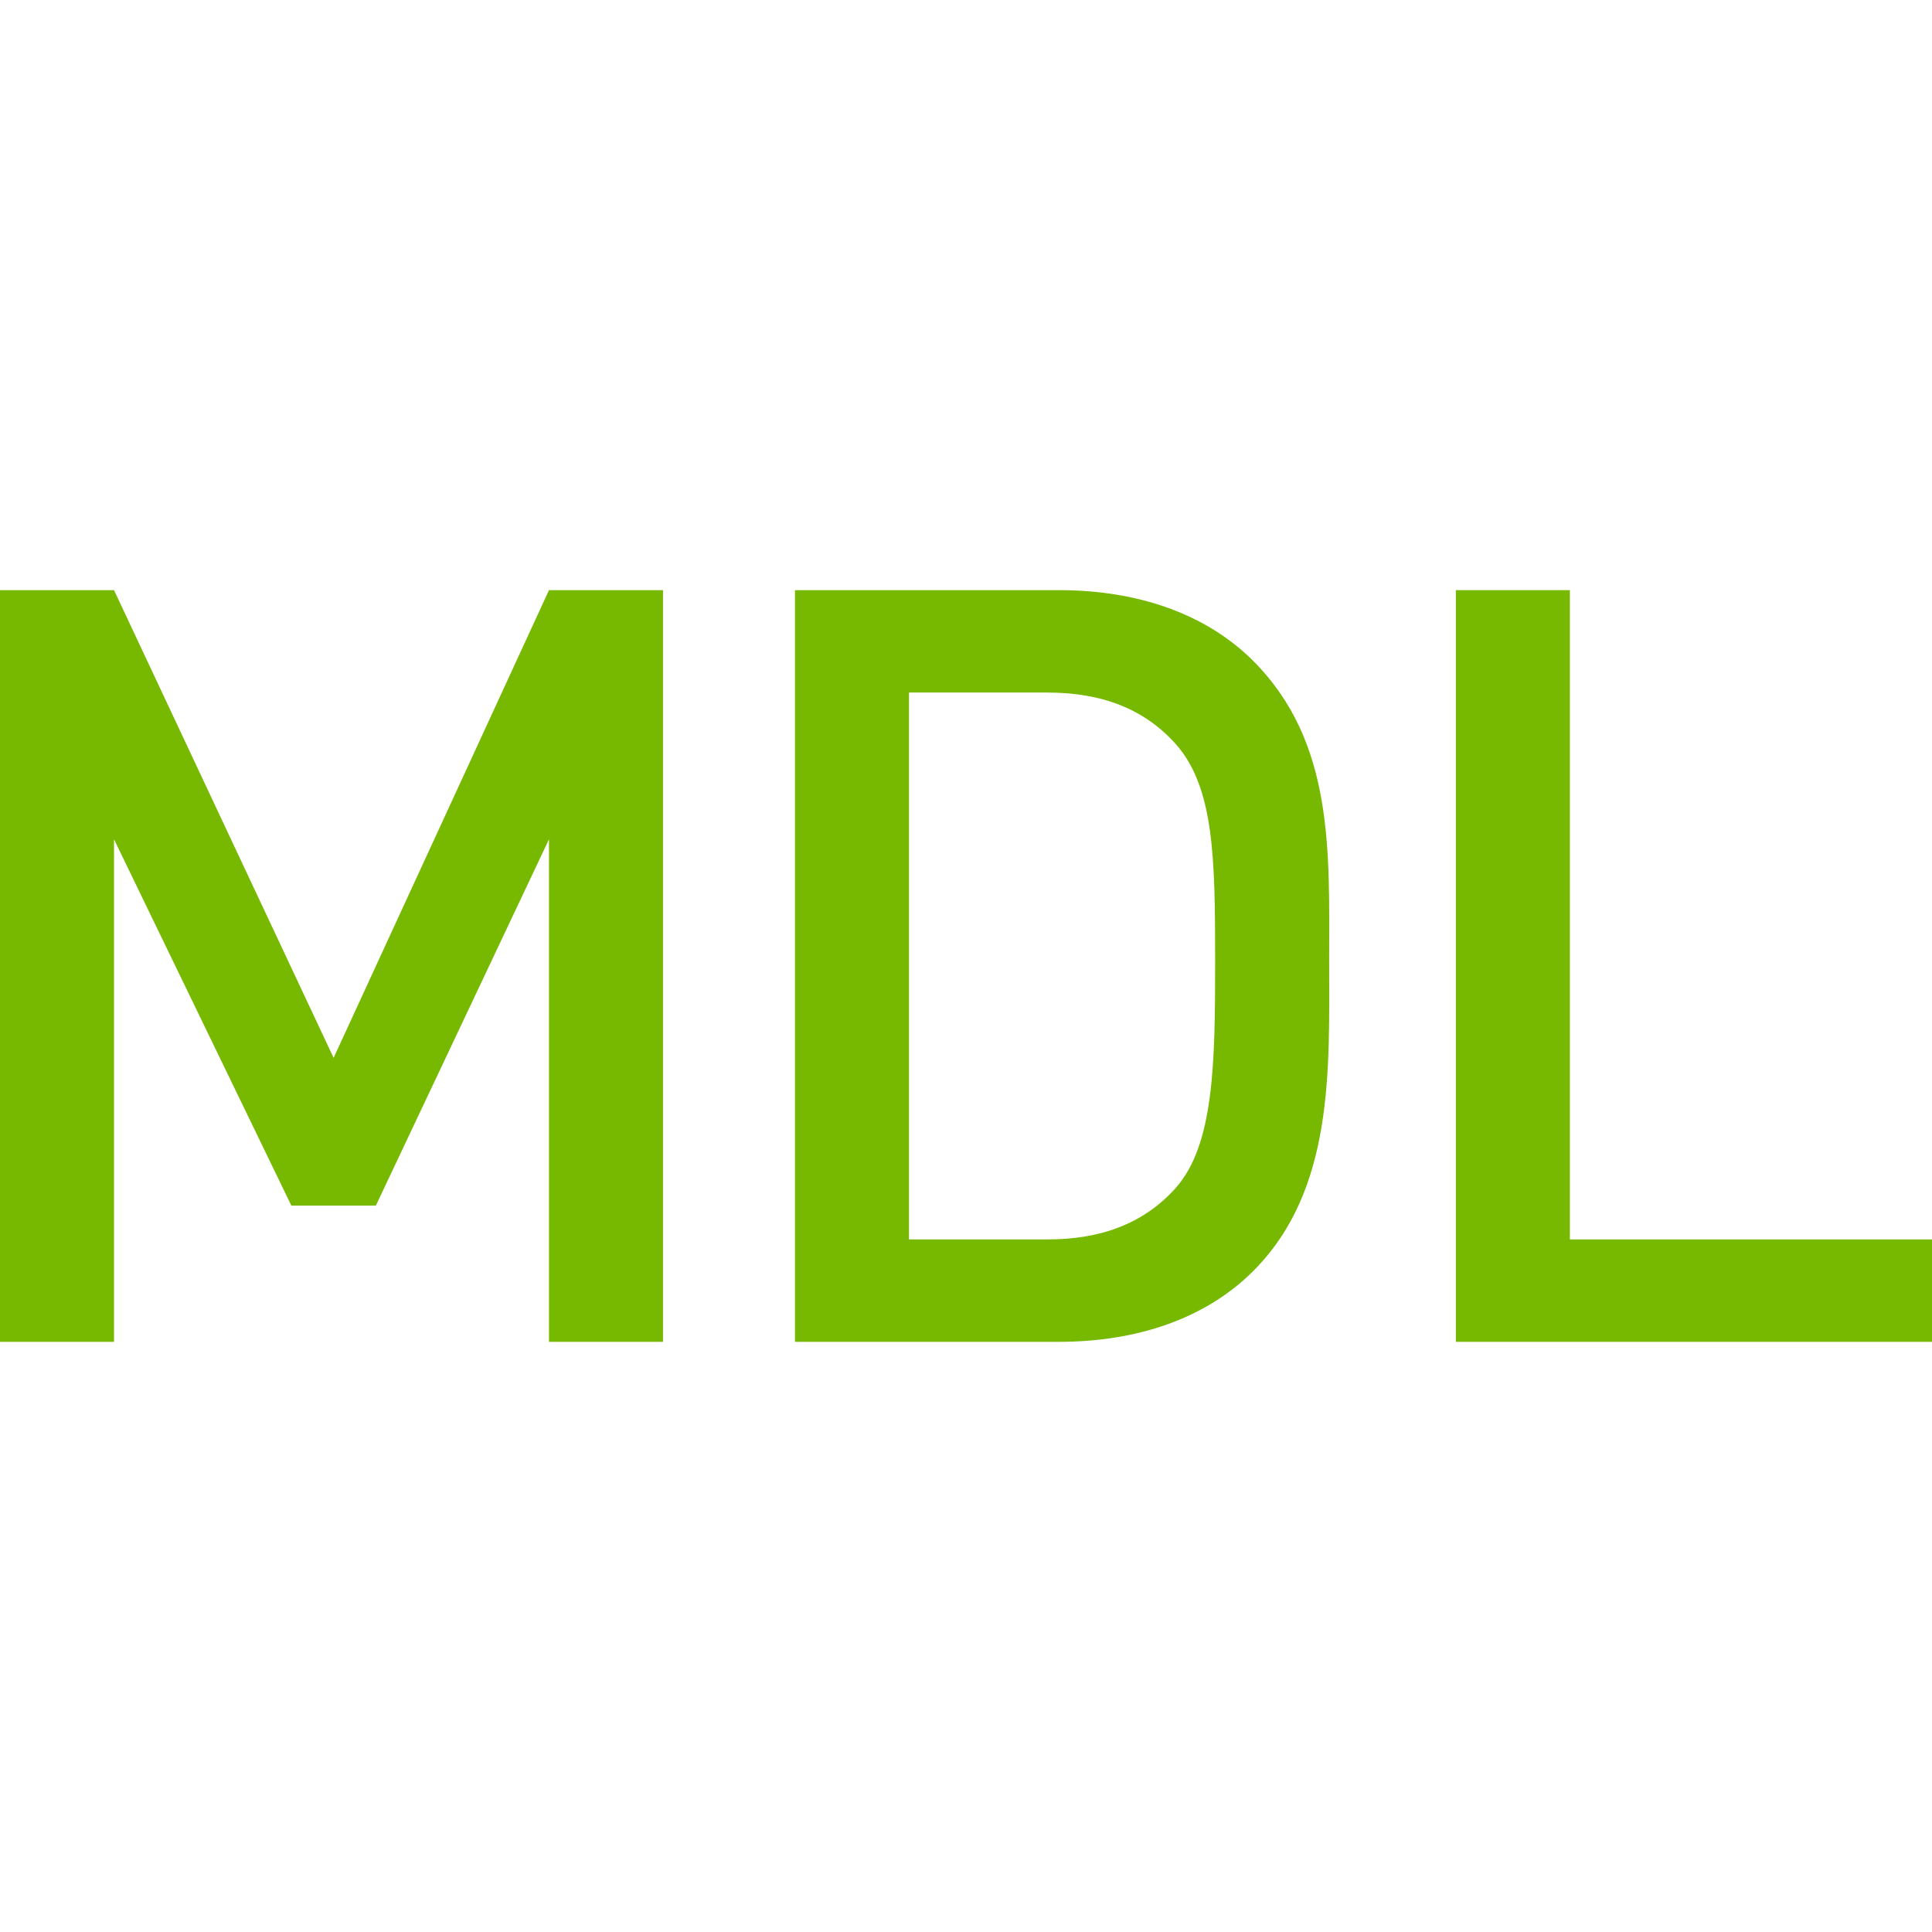
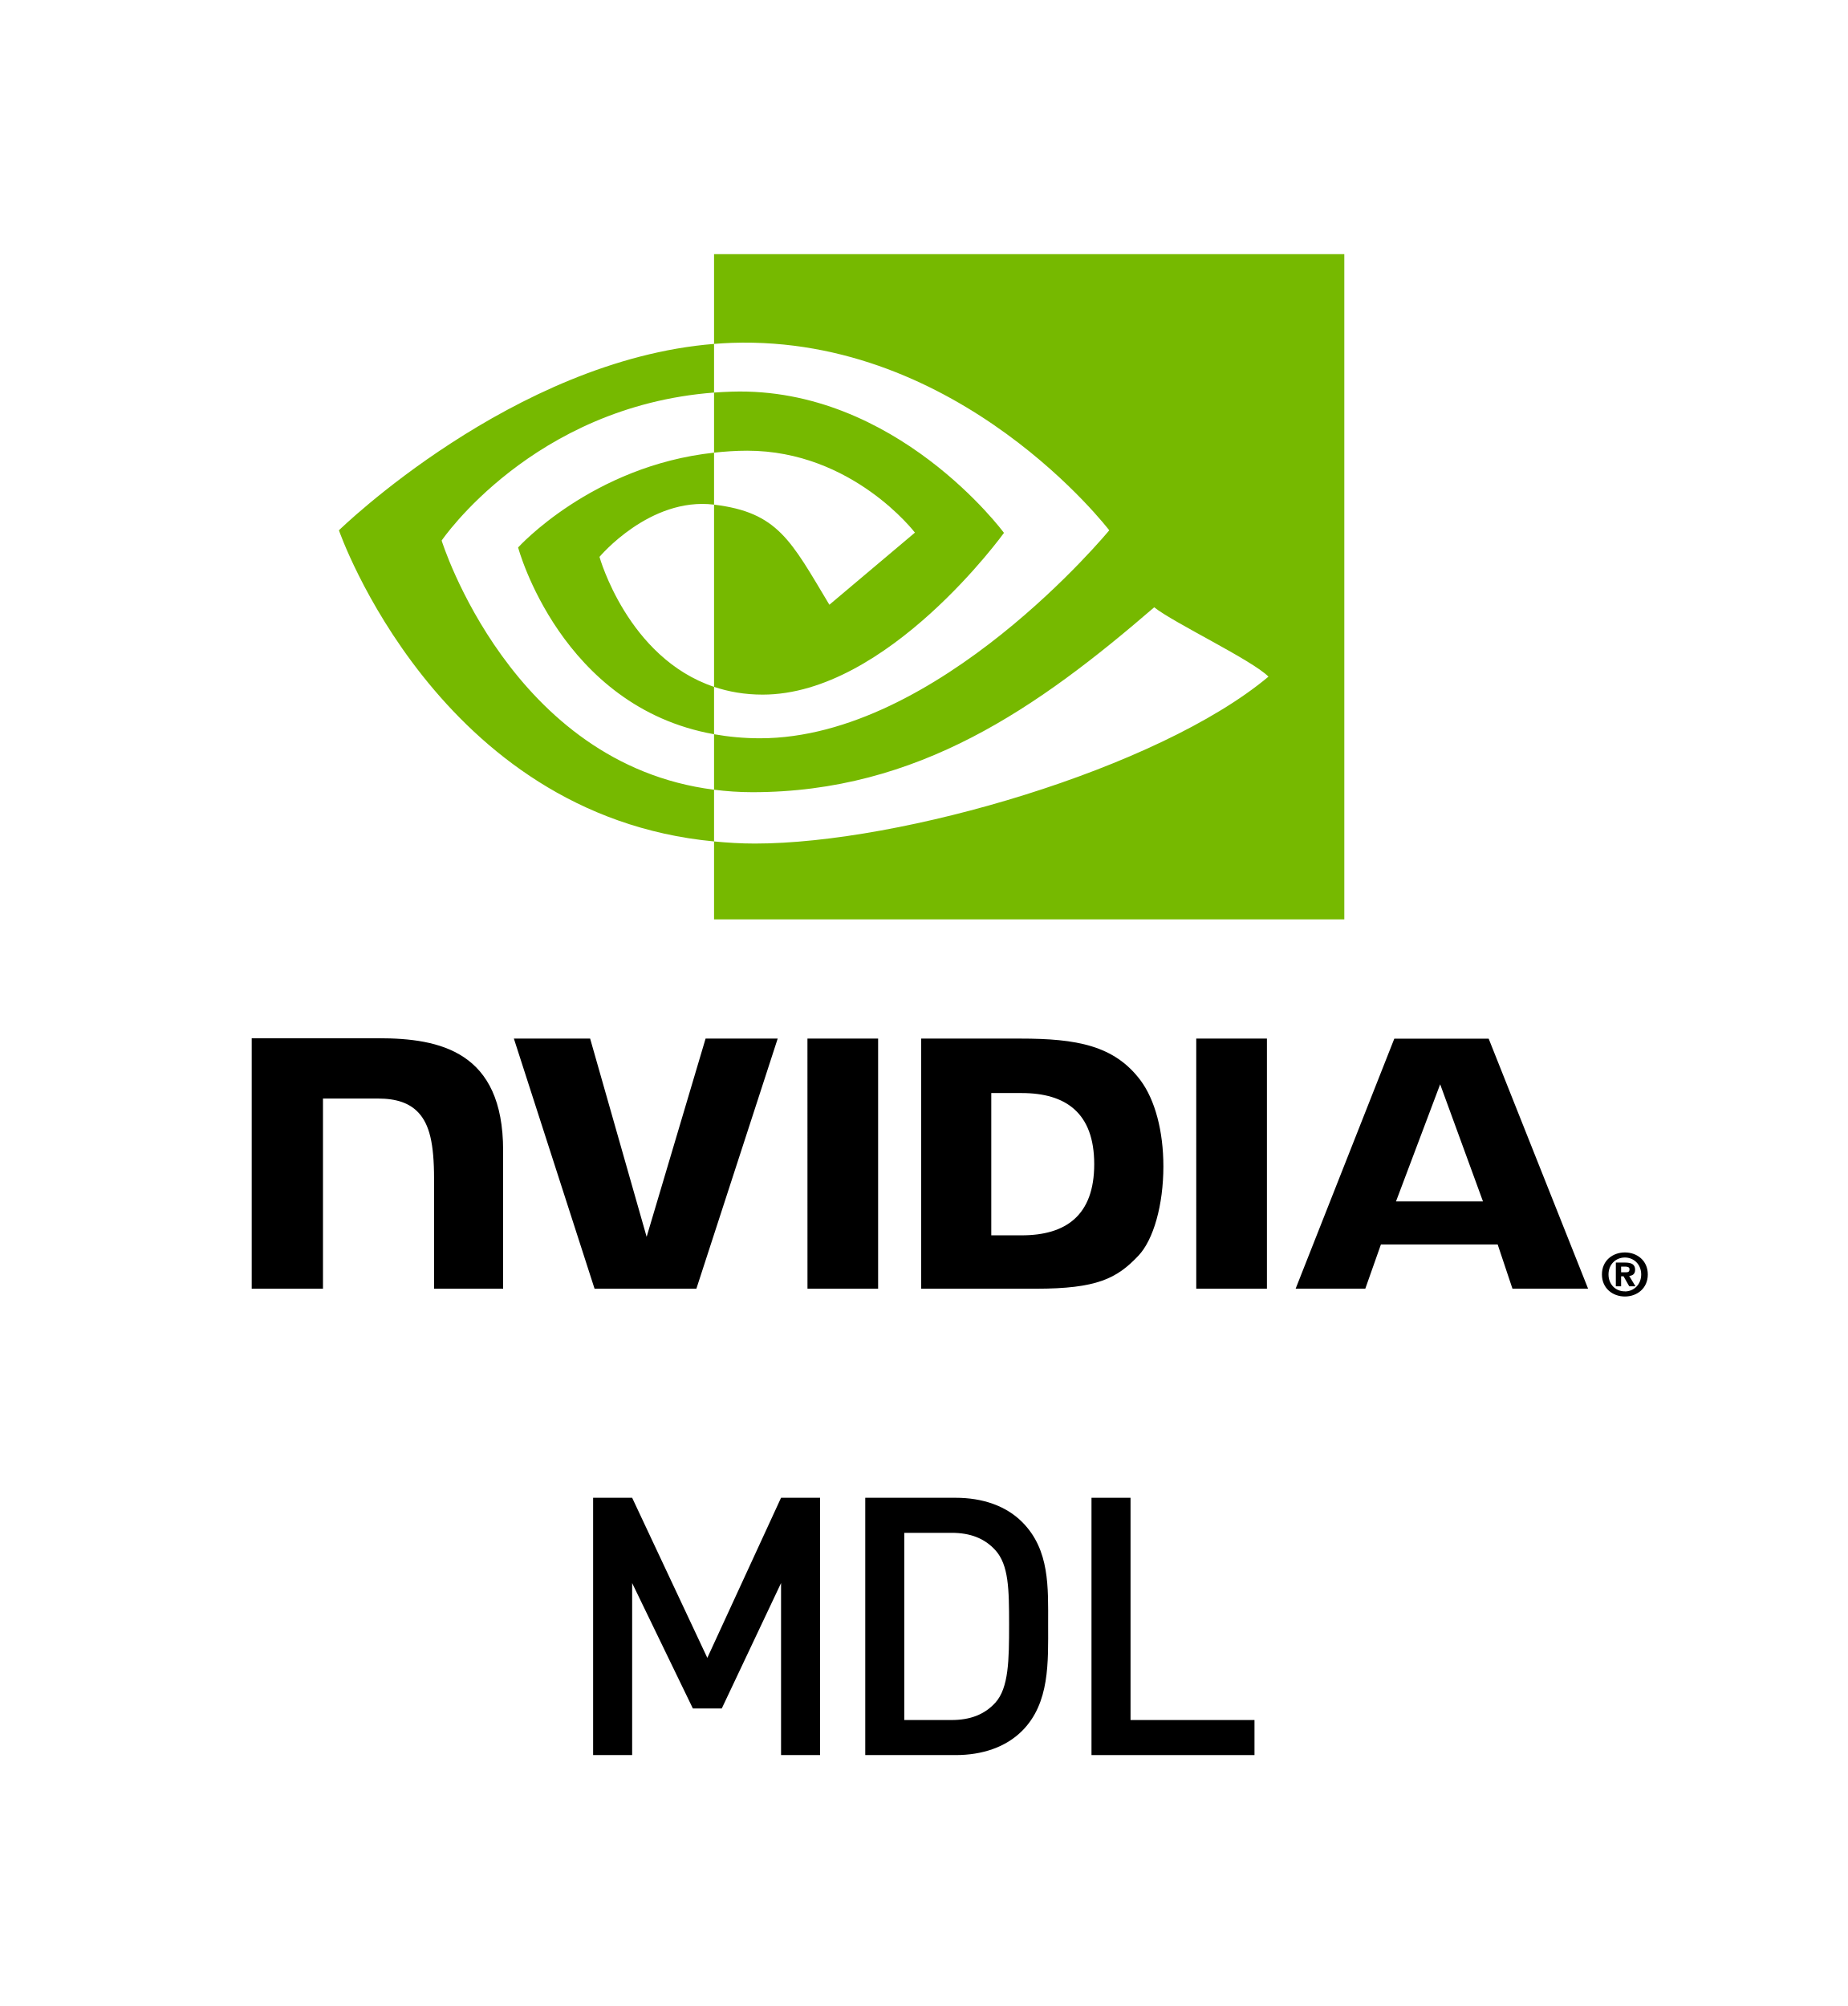
- <svg xmlns="http://www.w3.org/2000/svg" version="1.1" id="Layer_1" x="0px" y="0px" viewBox="0 0 170.667 170.667" xml:space="preserve" width="128pt" height="128pt">
-   <defs id="defs4566" />
-   <style type="text/css" id="style4557">
- 	.st0{fill:#0000FF;}
- </style>
-   <g id="g4702" transform="matrix(0.7005881,0,0,0.7005881,25.0888,57.96878)">
-     <path style="fill:#0000ff" id="path4561" d="M 150.3,2.126" class="st0" />
-     <g transform="matrix(1.333333,0,0,-1.333333,33.41027,86.44818)" id="g3834">
-       <path id="path3836" style="fill:#76b900;fill-opacity:1;fill-rule:nonzero;stroke:none" d="M 0,0 V 47.523 L -16.374,12.879 h -7.987 L -41.134,47.523 V 0 h -10.782 v 71.085 h 10.782 L -20.367,26.856 0,71.085 H 10.782 V 0 Z" />
-     </g>
-     <g transform="matrix(1.333333,0,0,-1.333333,112.349,10.97031)" id="g3838">
-       <path id="path3840" style="fill:#76b900;fill-opacity:1;fill-rule:nonzero;stroke:none" d="m 0,0 c -2.995,3.295 -6.988,4.792 -12.08,4.792 h -13.079 v -51.716 h 13.079 c 5.092,0 9.085,1.497 12.08,4.792 3.694,4.094 3.794,11.781 3.794,21.566 C 3.794,-10.782 3.694,-4.094 0,0 m 7.389,-49.919 c -4.493,-4.493 -10.983,-6.689 -18.371,-6.689 h -24.959 v 71.085 h 24.959 c 7.388,0 13.878,-2.197 18.371,-6.69 7.687,-7.687 7.187,-18.07 7.187,-28.353 0,-10.285 0.5,-21.665 -7.187,-29.353" />
-     </g>
-     <g transform="matrix(1.333333,0,0,-1.333333,147.7578,86.44818)" id="g3842">
-       <path id="path3844" style="fill:#76b900;fill-opacity:1;fill-rule:nonzero;stroke:none" d="M 0,0 V 71.085 H 10.782 V 9.685 H 45.027 V 0 Z" />
+ <svg xmlns="http://www.w3.org/2000/svg" viewBox="0 0 456 495.111" height="495.111" width="456" xml:space="preserve" id="svg2" version="1.1">
+   <defs id="defs6">
+     <clipPath id="clipPath18" clipPathUnits="userSpaceOnUse">
+       <path id="path16" d="M 0,371.333 H 342 V 0 H 0 Z" />
+     </clipPath>
+   </defs>
+   <g transform="matrix(1.333333,0,0,-1.333333,0,495.1107)" id="g10">
+     <g id="g12">
+       <g clip-path="url(#clipPath18)" id="g14">
+         <g transform="translate(303.7923,135.4167)" id="g20">
+           <path id="path22" style="fill:#000000;fill-opacity:1;fill-rule:nonzero;stroke:none" d="m 0,0 c 0,-1.88 -1.382,-3.143 -3.015,-3.143 v 0.015 C -4.694,-3.143 -6.051,-1.88 -6.051,0 c 0,1.878 1.357,3.136 3.036,3.136 C -1.382,3.136 0,1.878 0,0 m 1.223,0 c 0,2.579 -2.004,4.077 -4.238,4.077 -2.25,0 -4.253,-1.498 -4.253,-4.077 0,-2.578 2.003,-4.081 4.253,-4.081 2.234,0 4.238,1.503 4.238,4.081 m -4.942,-0.344 h 0.453 l 1.053,-1.847 h 1.153 l -1.162,1.922 c 0.601,0.044 1.097,0.331 1.097,1.141 0,1.006 -0.695,1.33 -1.871,1.33 h -1.698 v -4.393 h 0.975 v 1.847 m 0,0.742 v 1.057 h 0.68 c 0.37,0 0.874,-0.028 0.874,-0.48 0,-0.49 -0.259,-0.577 -0.696,-0.577 h -0.858" />
+         </g>
+         <g transform="translate(266.5804,170.6208)" id="g24">
+           <path id="path26" style="fill:#000000;fill-opacity:1;fill-rule:nonzero;stroke:none" d="M 0,0 7.922,-21.677 H -8.172 Z m -8.489,8.441 -18.26,-46.269 h 12.894 l 2.889,8.178 h 21.611 l 2.734,-8.178 h 14 L 8.979,8.445 Z m -36.659,-46.285 h 13.08 v 46.3 L -45.15,8.458 Z m -90.825,46.302 -10.913,-36.697 -10.458,36.695 -14.116,0.002 14.935,-46.302 h 18.847 l 15.052,46.302 z m 52.882,-10.082 h 5.622 c 8.157,0 13.433,-3.663 13.433,-13.167 0,-9.507 -5.276,-13.171 -13.433,-13.171 h -5.622 z M -96.063,8.458 v -46.302 h 21.21 c 11.301,0 14.99,1.879 18.978,6.094 2.821,2.958 4.642,9.452 4.642,16.548 0,6.509 -1.541,12.314 -4.233,15.931 -4.845,6.465 -11.824,7.729 -22.243,7.729 z m -123.926,0.064 v -46.366 h 13.193 v 35.206 l 10.22,-0.003 c 3.386,0 5.798,-0.842 7.429,-2.584 2.068,-2.203 2.913,-5.756 2.913,-12.258 v -20.361 h 12.783 v 25.617 c 0,18.284 -11.655,20.749 -23.056,20.749 z m 102.87,-0.062 0.006,-46.304 h 13.076 V 8.459 Z" />
+         </g>
+         <g transform="translate(81.7508,271.2702)" id="g28">
+           <path id="path30" style="fill:#76b900;fill-opacity:1;fill-rule:nonzero;stroke:none" d="m 0,0 c 0,0 16.826,24.828 50.423,27.395 v 9.006 C 13.211,33.415 -19.014,1.898 -19.014,1.898 c 0,0 18.25,-52.764 69.437,-57.594 v 9.574 C 12.861,-41.396 0,0 0,0 m 50.423,-27.082 v -8.769 c -28.39,5.061 -36.269,34.572 -36.269,34.572 0,0 13.63,15.102 36.269,17.55 V 6.649 c -0.018,0 -0.029,0.005 -0.045,0.005 C 38.5,8.081 29.217,-3.02 29.217,-3.02 c 0,0 5.2,-18.684 21.206,-24.062 m 0,80.099 V 36.401 c 1.092,0.086 2.184,0.155 3.282,0.195 42.309,1.425 69.873,-34.698 69.873,-34.698 0,0 -31.662,-38.499 -64.644,-38.499 -3.023,0 -5.852,0.279 -8.511,0.75 v -10.271 c 2.274,-0.289 4.629,-0.459 7.087,-0.459 30.695,0 52.893,15.674 74.388,34.227 3.56,-2.854 18.152,-9.795 21.151,-12.837 -20.438,-17.109 -68.065,-30.898 -95.067,-30.898 -2.602,0 -5.105,0.157 -7.559,0.393 V -70.13 H 167.086 V 53.017 Z m 0,-36.746 v 11.124 c 1.079,0.076 2.17,0.134 3.282,0.169 30.424,0.956 50.384,-26.142 50.384,-26.142 0,0 -21.558,-29.942 -44.673,-29.942 -3.329,0 -6.308,0.537 -8.993,1.438 V 6.649 C 62.267,5.219 64.647,-0.013 71.771,-11.882 L 87.607,1.47 c 0,0 -11.56,15.163 -31.048,15.163 -2.121,0 -4.147,-0.15 -6.136,-0.362" />
+         </g>
+         <g transform="translate(144.5755,46.4469)" id="g32">
+           <path id="path34" style="fill:#000000;fill-opacity:1;fill-rule:nonzero;stroke:none" d="M 0,0 V 31.844 L -10.972,8.63 h -5.352 L -27.562,31.844 V 0 h -7.225 v 47.632 h 7.225 L -13.647,17.996 0,47.632 H 7.225 V 0 Z" />
+         </g>
+         <g transform="translate(184.2454,84.3786)" id="g36">
+           <path id="path38" style="fill:#000000;fill-opacity:1;fill-rule:nonzero;stroke:none" d="m 0,0 c -2.007,2.208 -4.683,3.211 -8.094,3.211 h -8.764 v -34.653 h 8.764 c 3.411,0 6.087,1.004 8.094,3.211 2.476,2.743 2.543,7.894 2.543,14.45 C 2.543,-7.225 2.476,-2.743 0,0 M 4.951,-33.449 C 1.94,-36.46 -2.407,-37.932 -7.358,-37.932 H -24.083 V 9.7 h 16.725 c 4.951,0 9.298,-1.471 12.309,-4.482 5.152,-5.152 4.817,-12.109 4.817,-18.999 0,-6.891 0.335,-14.517 -4.817,-19.668" />
+         </g>
+         <g transform="translate(202.0404,46.4469)" id="g40">
+           <path id="path42" style="fill:#000000;fill-opacity:1;fill-rule:nonzero;stroke:none" d="M 0,0 V 47.632 H 7.225 V 6.489 H 30.171 V 0 Z" />
+         </g>
+       </g>
    </g>
  </g>
</svg>
